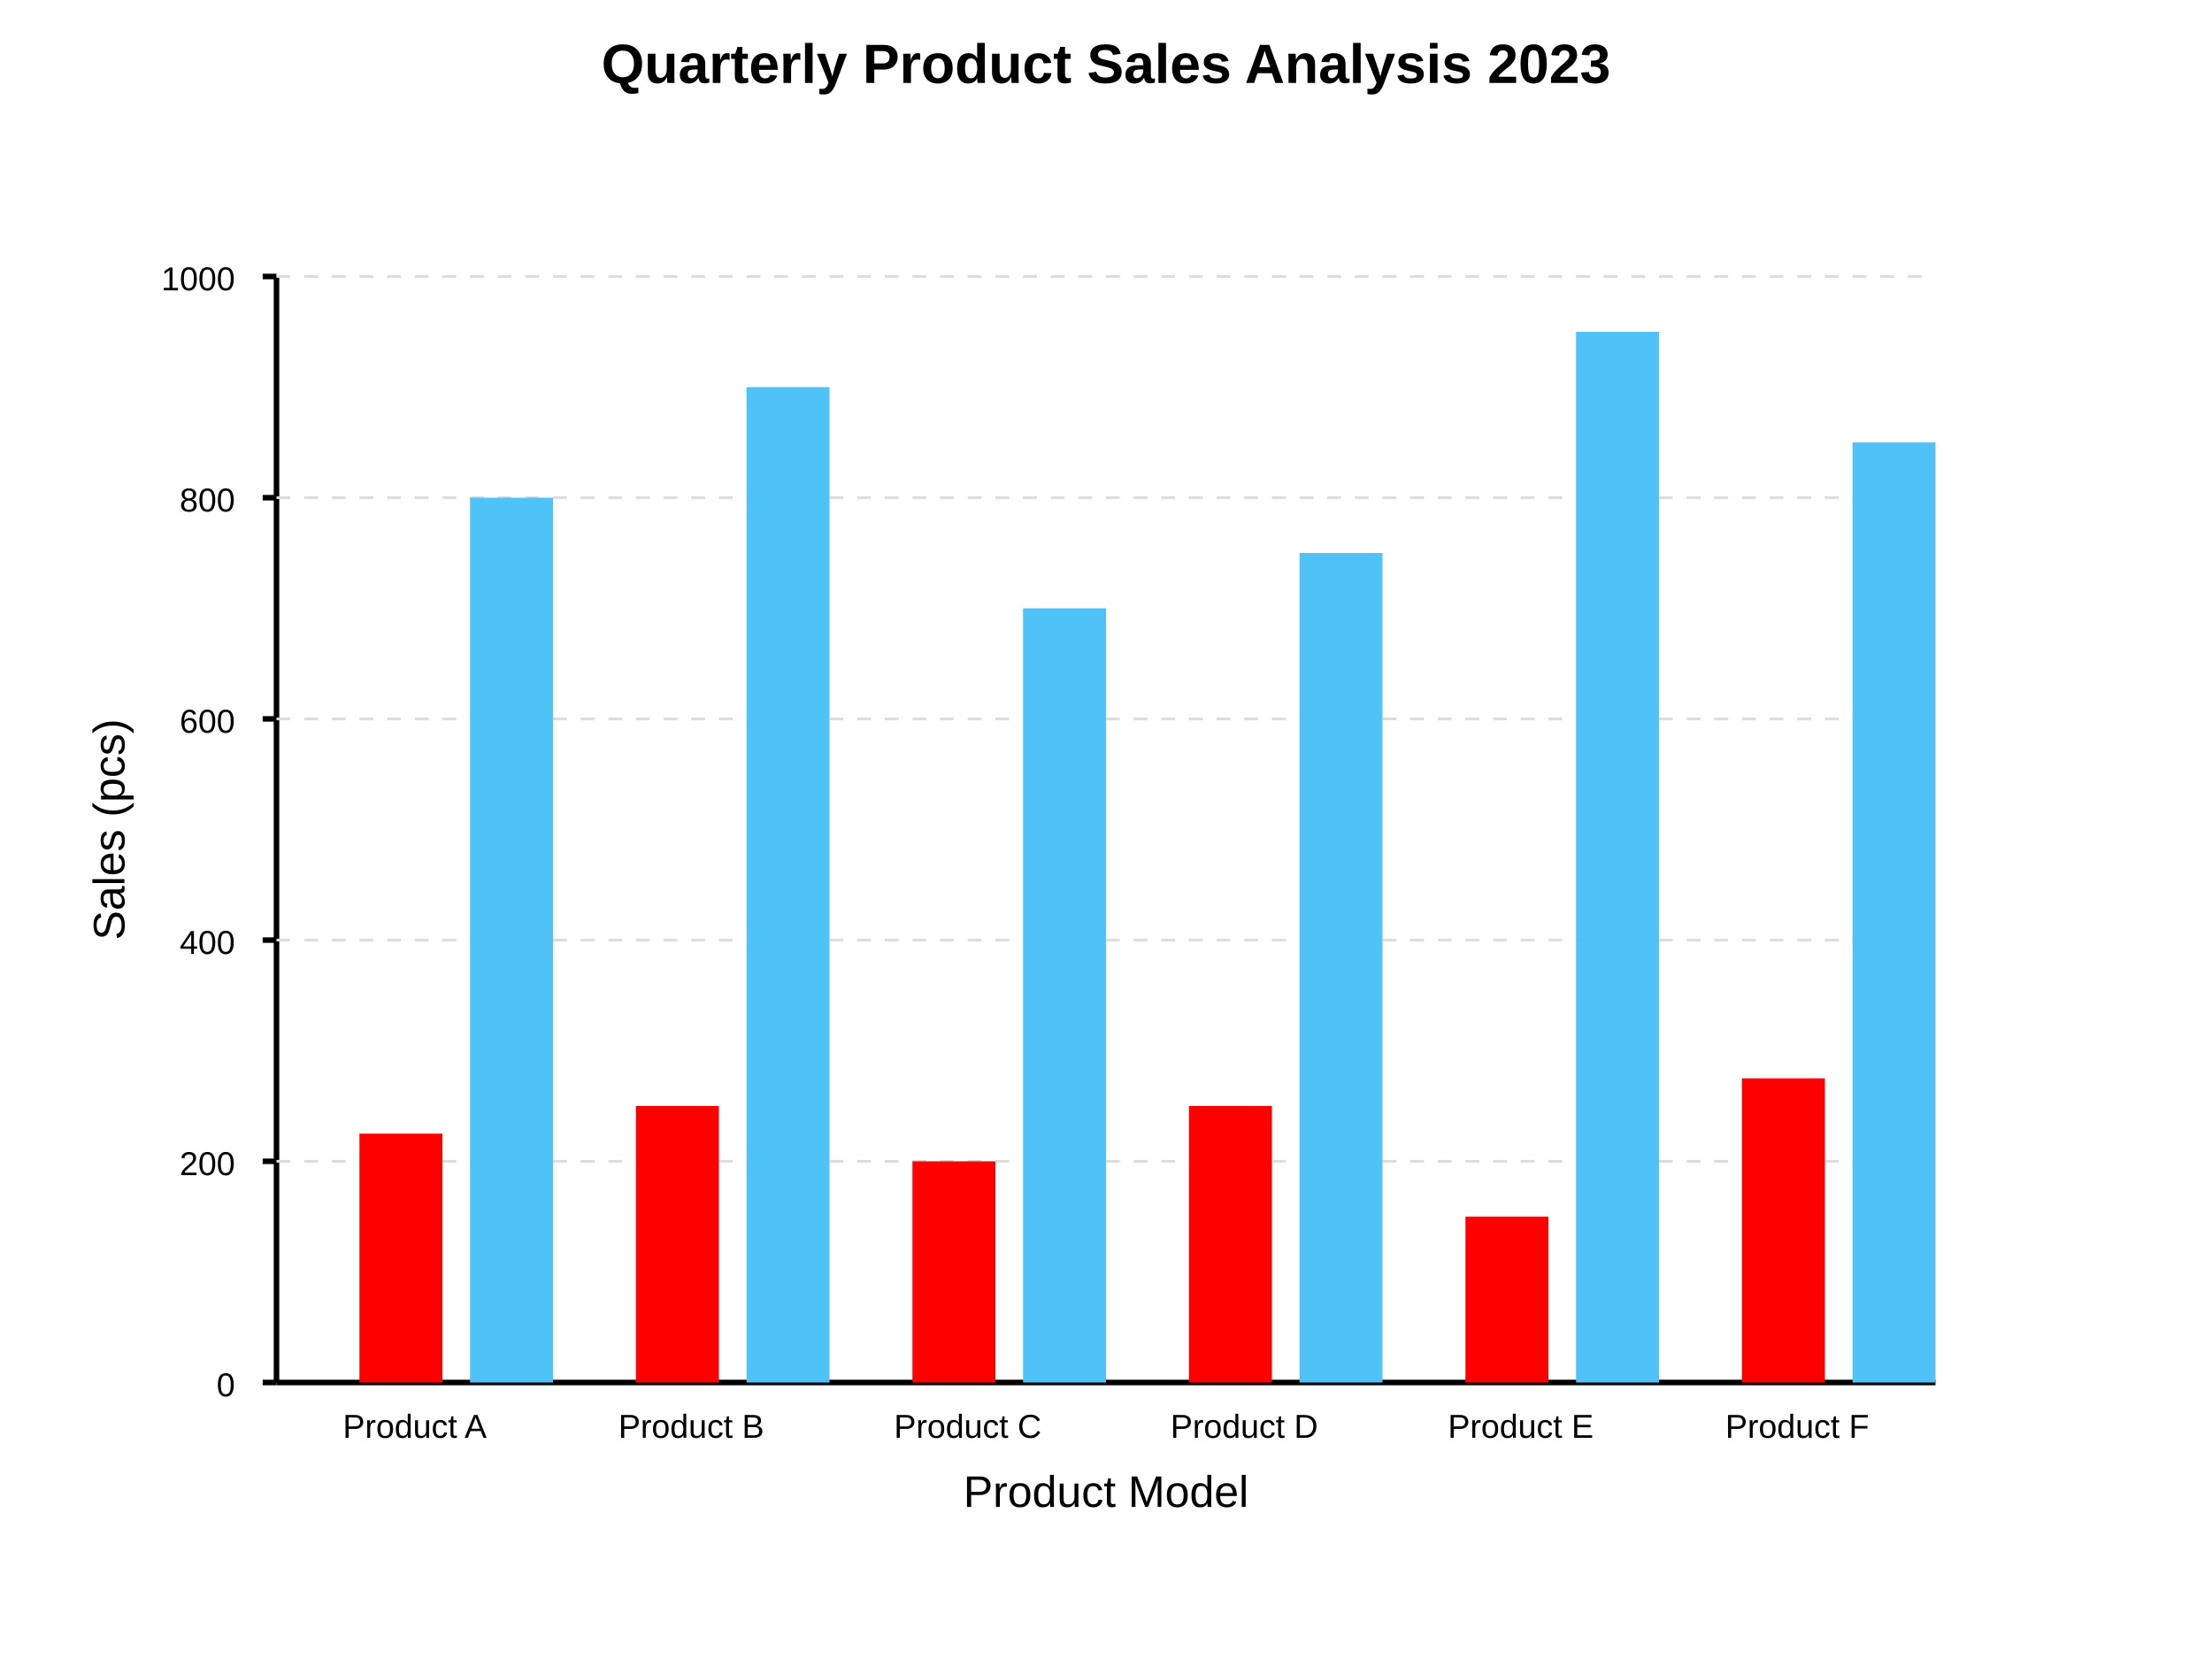
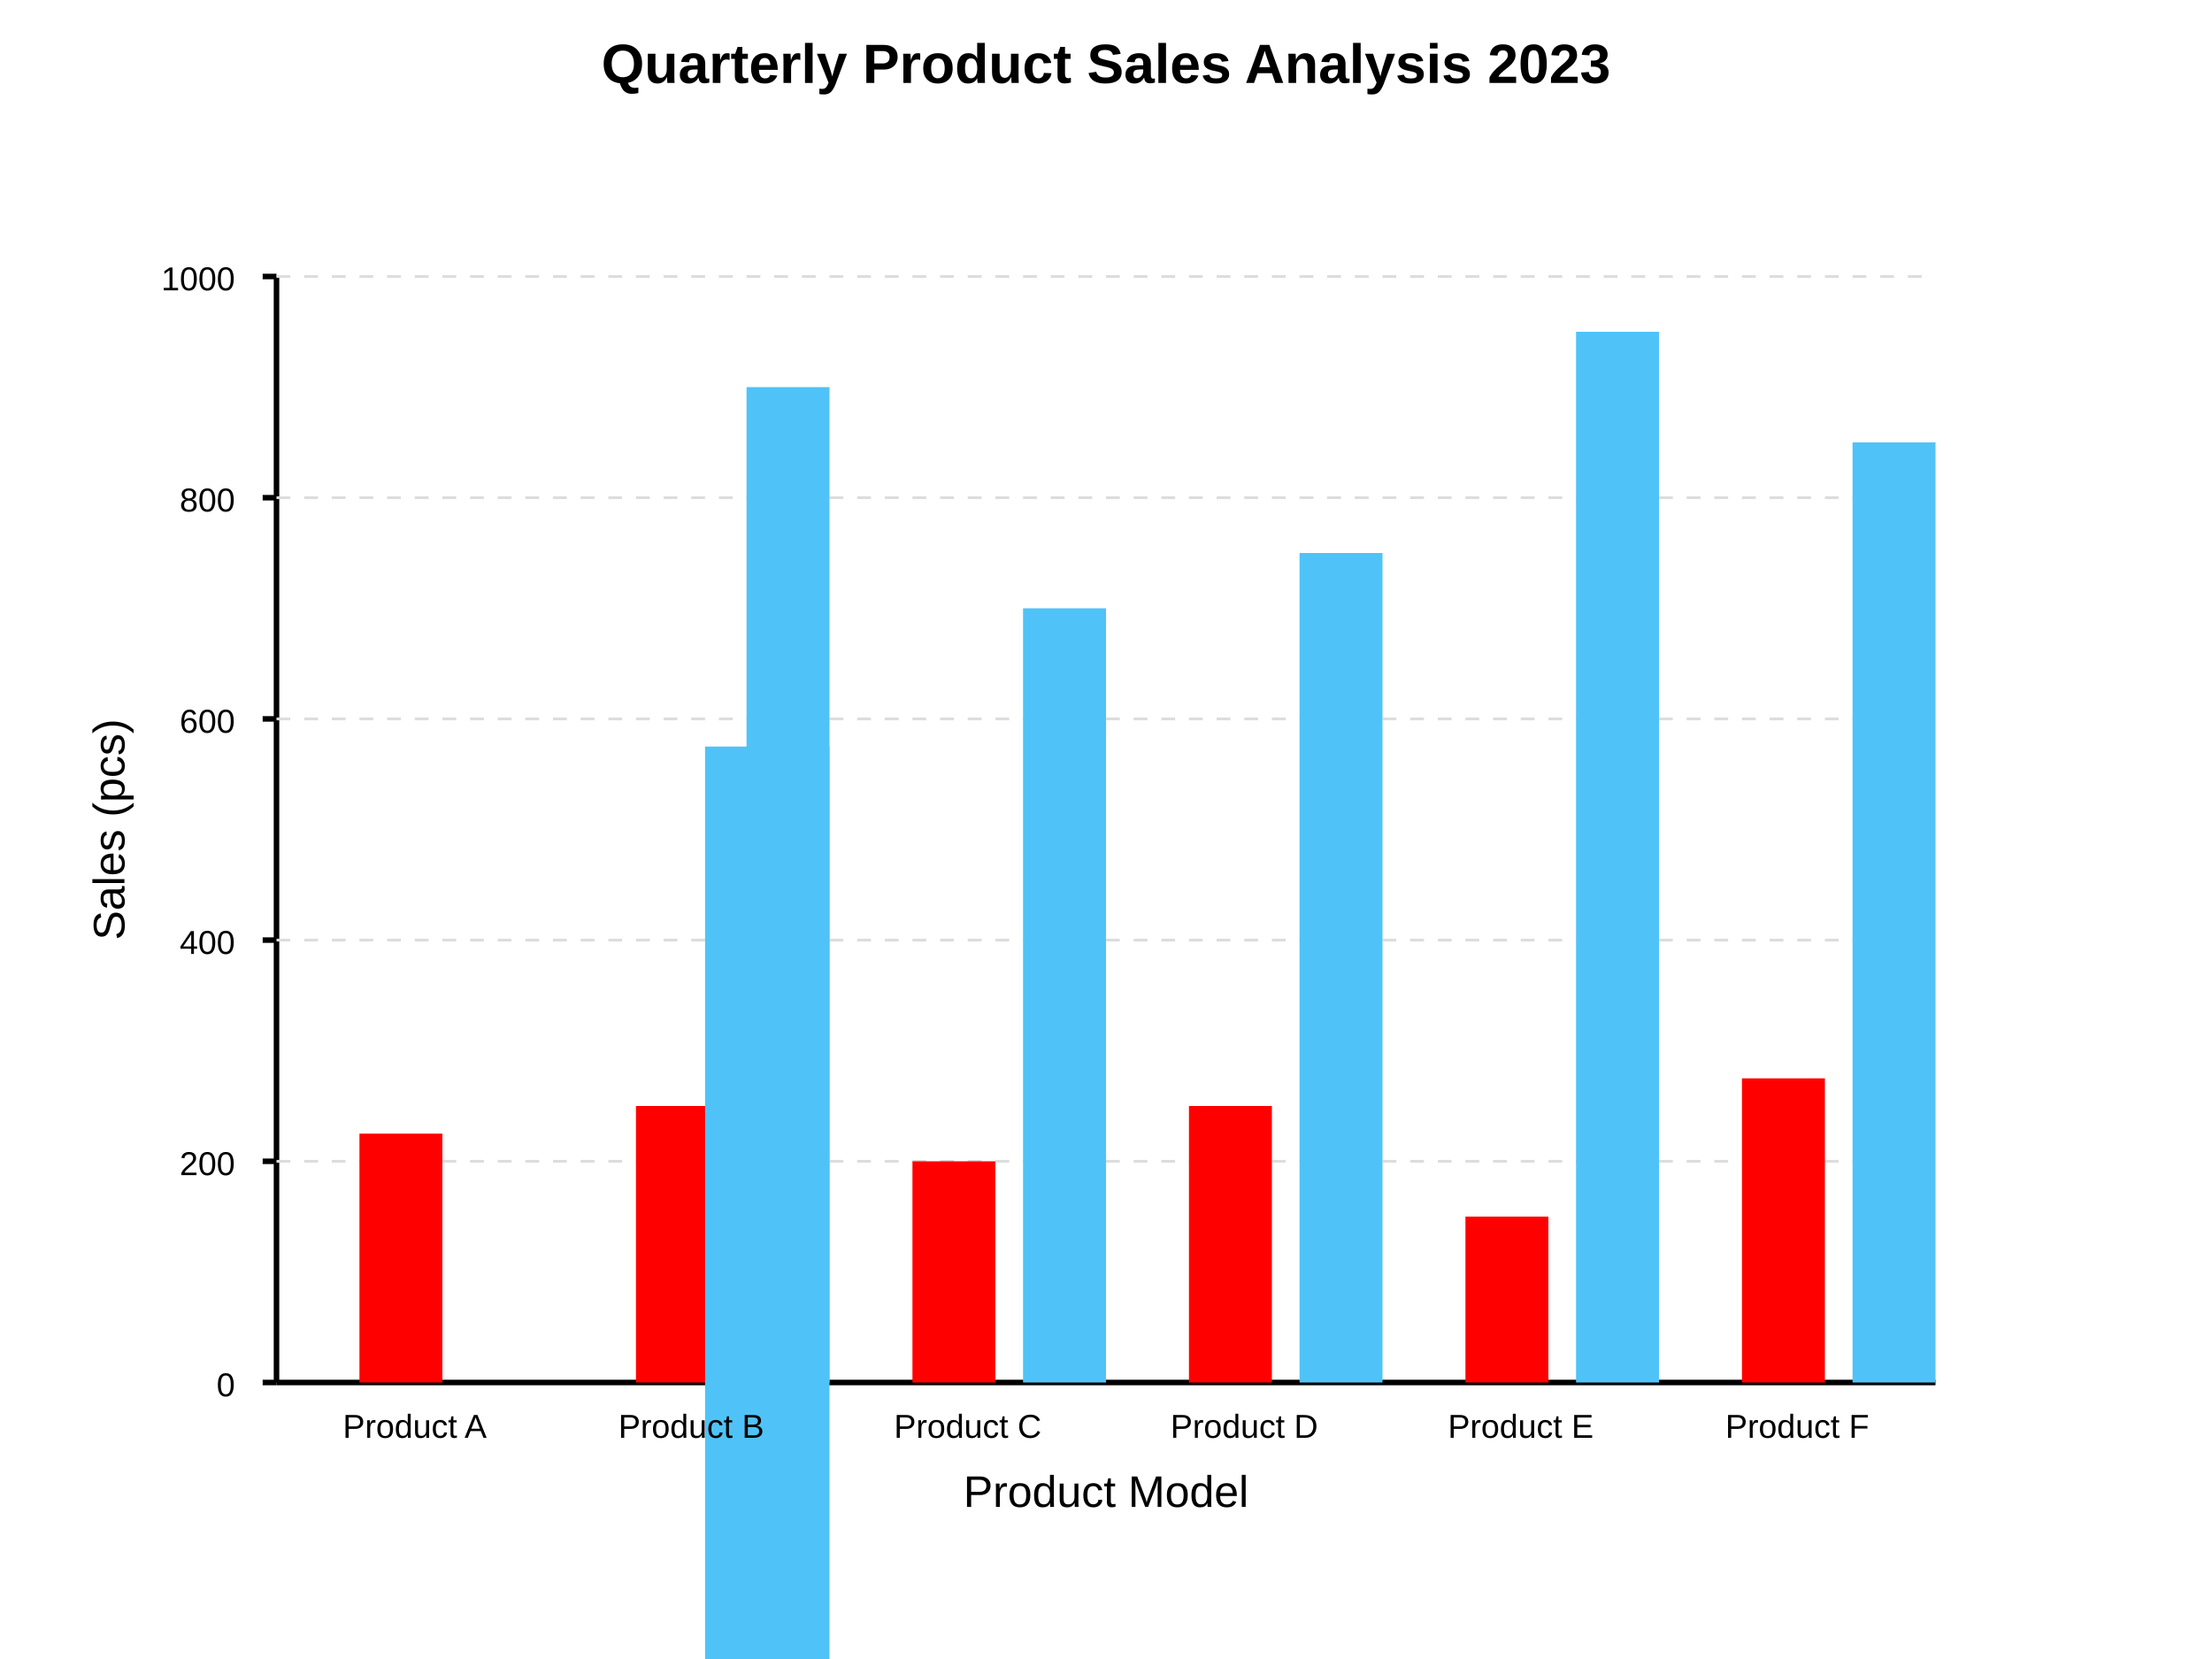
<svg xmlns="http://www.w3.org/2000/svg" version="1.1" width="800" height="600">
  <text x="400" y="30" font-family="Arial" font-size="20" text-anchor="middle" font-weight="bold">Quarterly Product Sales Analysis 2023</text>
  <line x1="100" y1="500" x2="700" y2="500" stroke="black" stroke-width="2" />
  <line x1="100" y1="500" x2="100" y2="100" stroke="black" stroke-width="2" />
  <line x1="95" y1="500" x2="100" y2="500" stroke="black" stroke-width="2" />
  <text x="85" y="505" font-family="Arial" font-size="12" text-anchor="end">0</text>
  <line x1="95" y1="420" x2="100" y2="420" stroke="black" stroke-width="2" />
  <text x="85" y="425" font-family="Arial" font-size="12" text-anchor="end">200</text>
  <line x1="95" y1="340" x2="100" y2="340" stroke="black" stroke-width="2" />
  <text x="85" y="345" font-family="Arial" font-size="12" text-anchor="end">400</text>
  <line x1="95" y1="260" x2="100" y2="260" stroke="black" stroke-width="2" />
  <text x="85" y="265" font-family="Arial" font-size="12" text-anchor="end">600</text>
  <line x1="95" y1="180" x2="100" y2="180" stroke="black" stroke-width="2" />
  <text x="85" y="185" font-family="Arial" font-size="12" text-anchor="end">800</text>
  <line x1="95" y1="100" x2="100" y2="100" stroke="black" stroke-width="2" />
  <text x="85" y="105" font-family="Arial" font-size="12" text-anchor="end">1000</text>
  <g stroke="#dddddd" stroke-dasharray="5,5">
    <line x1="100" y1="420" x2="700" y2="420" />
    <line x1="100" y1="340" x2="700" y2="340" />
    <line x1="100" y1="260" x2="700" y2="260" />
    <line x1="100" y1="180" x2="700" y2="180" />
    <line x1="100" y1="100" x2="700" y2="100" />
  </g>
  <text x="400" y="545" font-family="Arial" font-size="16" text-anchor="middle">Product Model</text>
  <text x="45" y="300" font-family="Arial" font-size="16" text-anchor="middle" transform="rotate(-90, 45, 300)">Sales (pcs)</text>
  <rect x="130" y="410" width="30" height="90" fill="red" />
  <rect x="230" y="400" width="30" height="100" fill="red" />
  <rect x="330" y="420" width="30" height="80" fill="red" />
  <rect x="430" y="400" width="30" height="100" fill="red" />
  <rect x="530" y="440" width="30" height="60" fill="red" />
  <rect x="630" y="390" width="30" height="110" fill="red" />
-   <rect x="170" y="180" width="30" height="320" fill="#4fc3f7" />
+   <g transform="scale(1.5)" transform-origin="170 180">
+     <rect x="170" y="180" width="30" height="320" fill="#4fc3f7" />
+   </g>
  <rect x="270" y="140" width="30" height="360" fill="#4fc3f7" />
  <rect x="370" y="220" width="30" height="280" fill="#4fc3f7" />
  <rect x="470" y="200" width="30" height="300" fill="#4fc3f7" />
  <rect x="570" y="120" width="30" height="380" fill="#4fc3f7" />
  <rect x="670" y="160" width="30" height="340" fill="#4fc3f7" />
  <text x="150" y="520" font-family="Arial" font-size="12" text-anchor="middle">Product A</text>
  <text x="250" y="520" font-family="Arial" font-size="12" text-anchor="middle">Product B</text>
  <text x="350" y="520" font-family="Arial" font-size="12" text-anchor="middle">Product C</text>
  <text x="450" y="520" font-family="Arial" font-size="12" text-anchor="middle">Product D</text>
  <text x="550" y="520" font-family="Arial" font-size="12" text-anchor="middle">Product E</text>
  <text x="650" y="520" font-family="Arial" font-size="12" text-anchor="middle">Product F</text>
</svg>
